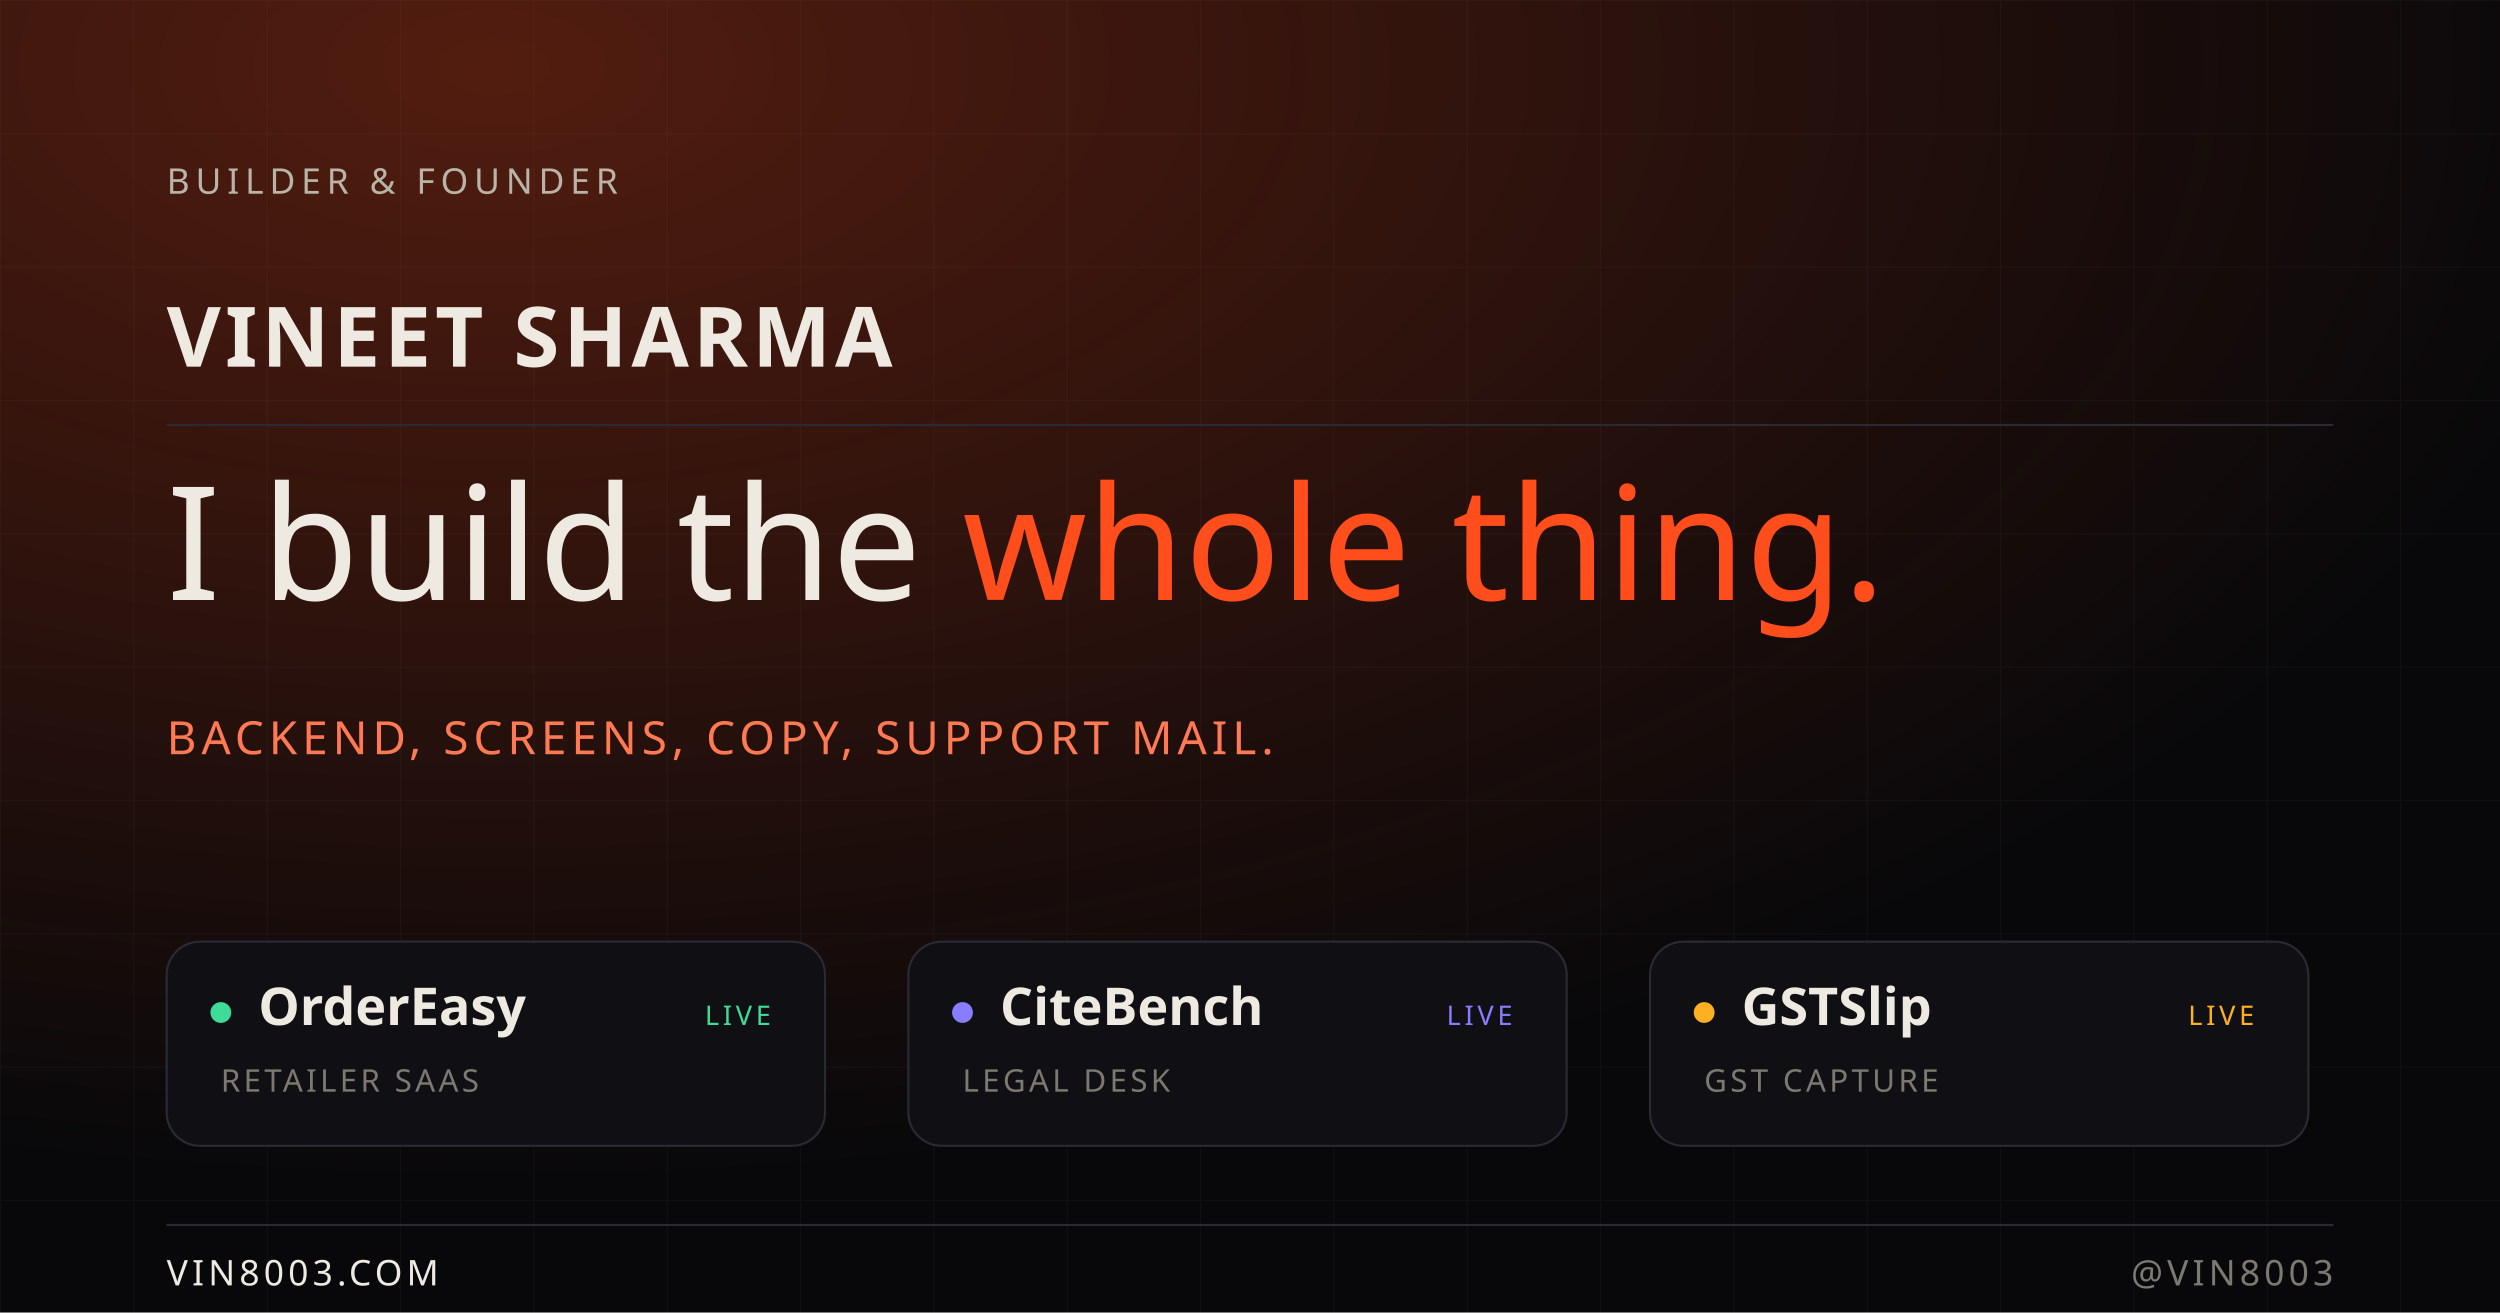
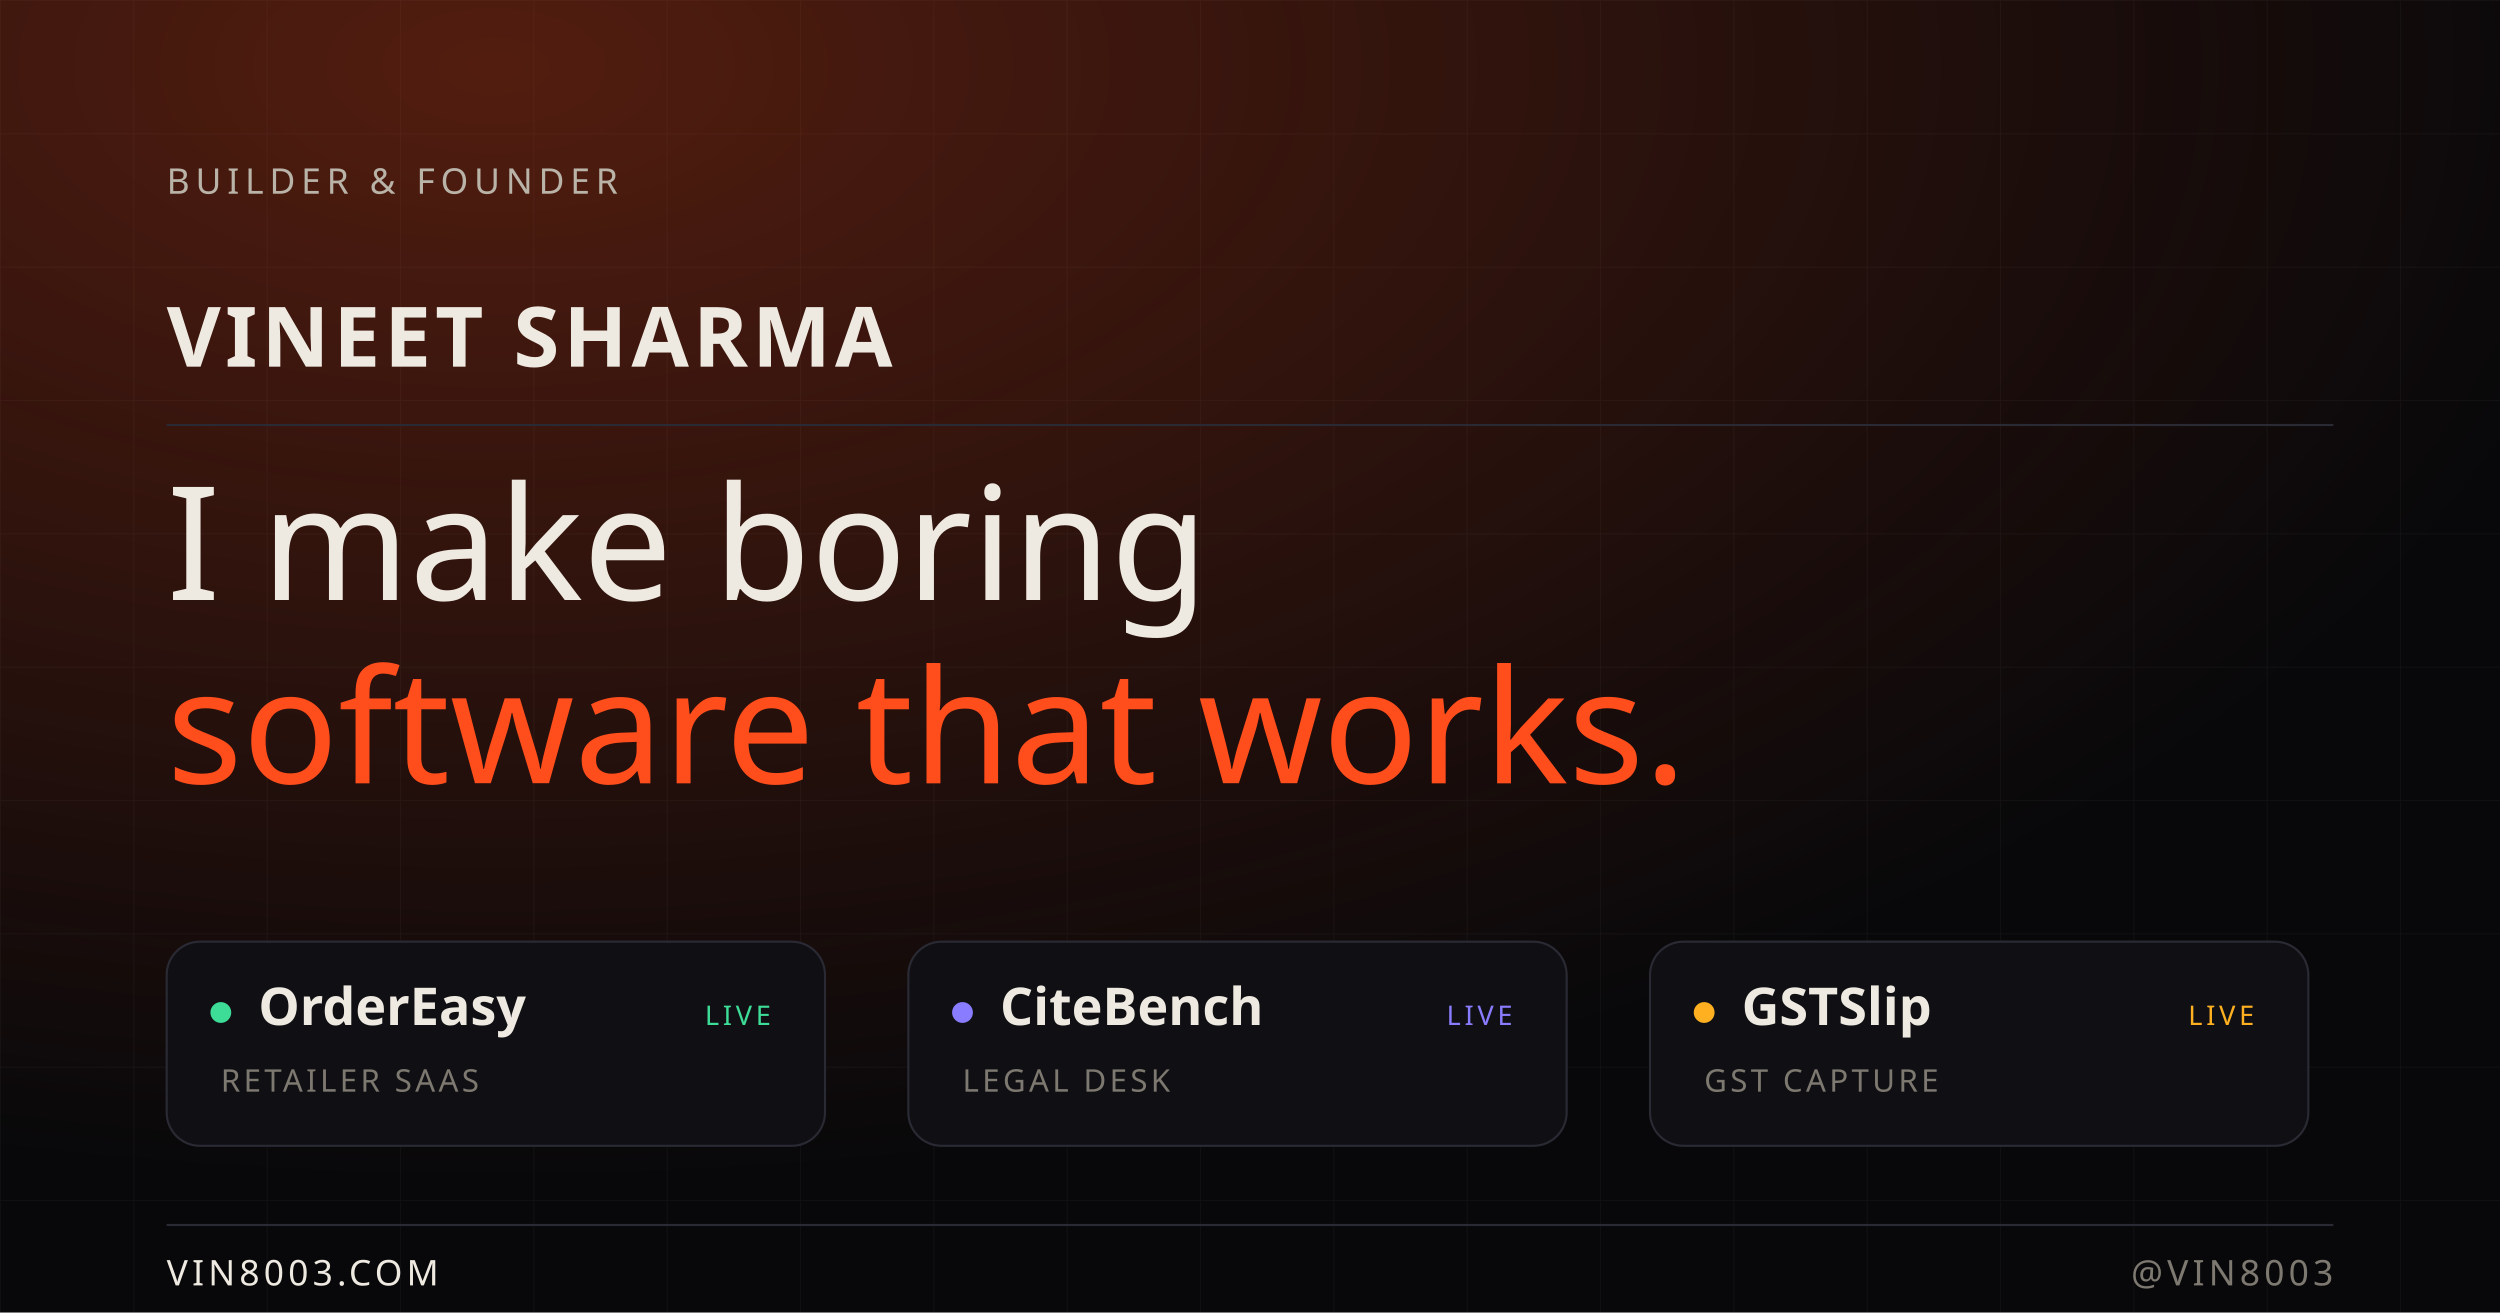
<svg xmlns="http://www.w3.org/2000/svg" width="1200" height="630" viewBox="0 0 1200 630">
  <defs>
    <radialGradient id="glow" cx="0.2" cy="0.05" r="0.85">
      <stop offset="0%" stop-color="#FF4D1C" stop-opacity="0.30" />
      <stop offset="100%" stop-color="#FF4D1C" stop-opacity="0" />
    </radialGradient>
    <pattern id="grid" width="64" height="64" patternUnits="userSpaceOnUse">
      <path d="M64 0H0V64" fill="none" stroke="#FFFFFF" stroke-opacity="0.035" stroke-width="1" />
    </pattern>
  </defs>
  <rect width="1200" height="630" fill="#08080A" />
  <rect width="1200" height="630" fill="url(#grid)" />
  <rect width="1200" height="630" fill="url(#glow)" />
  <g transform="translate(80, 92)">
    <text x="0" y="1" font-family="JetBrains Mono" font-size="17" letter-spacing="2.8" fill="#B9B3A8">BUILDER &amp; FOUNDER</text>
  </g>
  <text x="80" y="176" font-family="JetBrains Mono" font-size="40" font-weight="600" letter-spacing="2" fill="#EFEAE1">VINEET SHARMA</text>
  <line x1="80" y1="204" x2="1120" y2="204" stroke="#2A2A35" />
-   <text x="80" y="288" font-family="Fraunces" font-size="76" fill="#EFEAE1">I build the <tspan fill="#FF4D1C">whole thing.</tspan>
-   </text>
-   <text x="80" y="362" font-family="JetBrains Mono" font-size="22" letter-spacing="2.4" fill="#FF7A52">BACKEND, SCREENS, COPY, SUPPORT MAIL.</text>
+   <text x="80" y="288" font-family="Fraunces" font-size="76" fill="#EFEAE1">I make boring</text>
+   <text x="80" y="376" font-family="Fraunces" font-size="76" fill="#FF4D1C">software that works.</text>
  <g transform="translate(80, 452)">
    <rect width="316" height="98" rx="16" fill="#101014" stroke="#2A2A35" />
    <circle cx="26" cy="34" r="5" fill="#3DDC97" />
    <text x="44" y="40" font-family="Instrument Sans" font-size="25" font-weight="600" fill="#EFEAE1">OrderEasy</text>
    <text x="26" y="72" font-family="JetBrains Mono" font-size="15" letter-spacing="1.6" fill="#7D7970">RETAILER SAAS</text>
    <text x="290" y="40" text-anchor="end" font-family="JetBrains Mono" font-size="13" letter-spacing="1.8" fill="#3DDC97">LIVE</text>
  </g>
  <g transform="translate(436, 452)">
    <rect width="316" height="98" rx="16" fill="#101014" stroke="#2A2A35" />
    <circle cx="26" cy="34" r="5" fill="#8A7CFF" />
    <text x="44" y="40" font-family="Instrument Sans" font-size="25" font-weight="600" fill="#EFEAE1">CiteBench</text>
    <text x="26" y="72" font-family="JetBrains Mono" font-size="15" letter-spacing="1.6" fill="#7D7970">LEGAL DESK</text>
    <text x="290" y="40" text-anchor="end" font-family="JetBrains Mono" font-size="13" letter-spacing="1.8" fill="#8A7CFF">LIVE</text>
  </g>
  <g transform="translate(792, 452)">
    <rect width="316" height="98" rx="16" fill="#101014" stroke="#2A2A35" />
    <circle cx="26" cy="34" r="5" fill="#FFB020" />
    <text x="44" y="40" font-family="Instrument Sans" font-size="25" font-weight="600" fill="#EFEAE1">GSTSlip</text>
    <text x="26" y="72" font-family="JetBrains Mono" font-size="15" letter-spacing="1.6" fill="#7D7970">GST CAPTURE</text>
    <text x="290" y="40" text-anchor="end" font-family="JetBrains Mono" font-size="13" letter-spacing="1.8" fill="#FFB020">LIVE</text>
  </g>
  <line x1="80" y1="588" x2="1120" y2="588" stroke="#2A2A35" />
  <text x="80" y="617" font-family="JetBrains Mono" font-size="17" letter-spacing="2" fill="#EFEAE1">VIN8003.COM</text>
  <text x="1120" y="617" text-anchor="end" font-family="JetBrains Mono" font-size="17" letter-spacing="2" fill="#7D7970">@VIN8003</text>
</svg>
